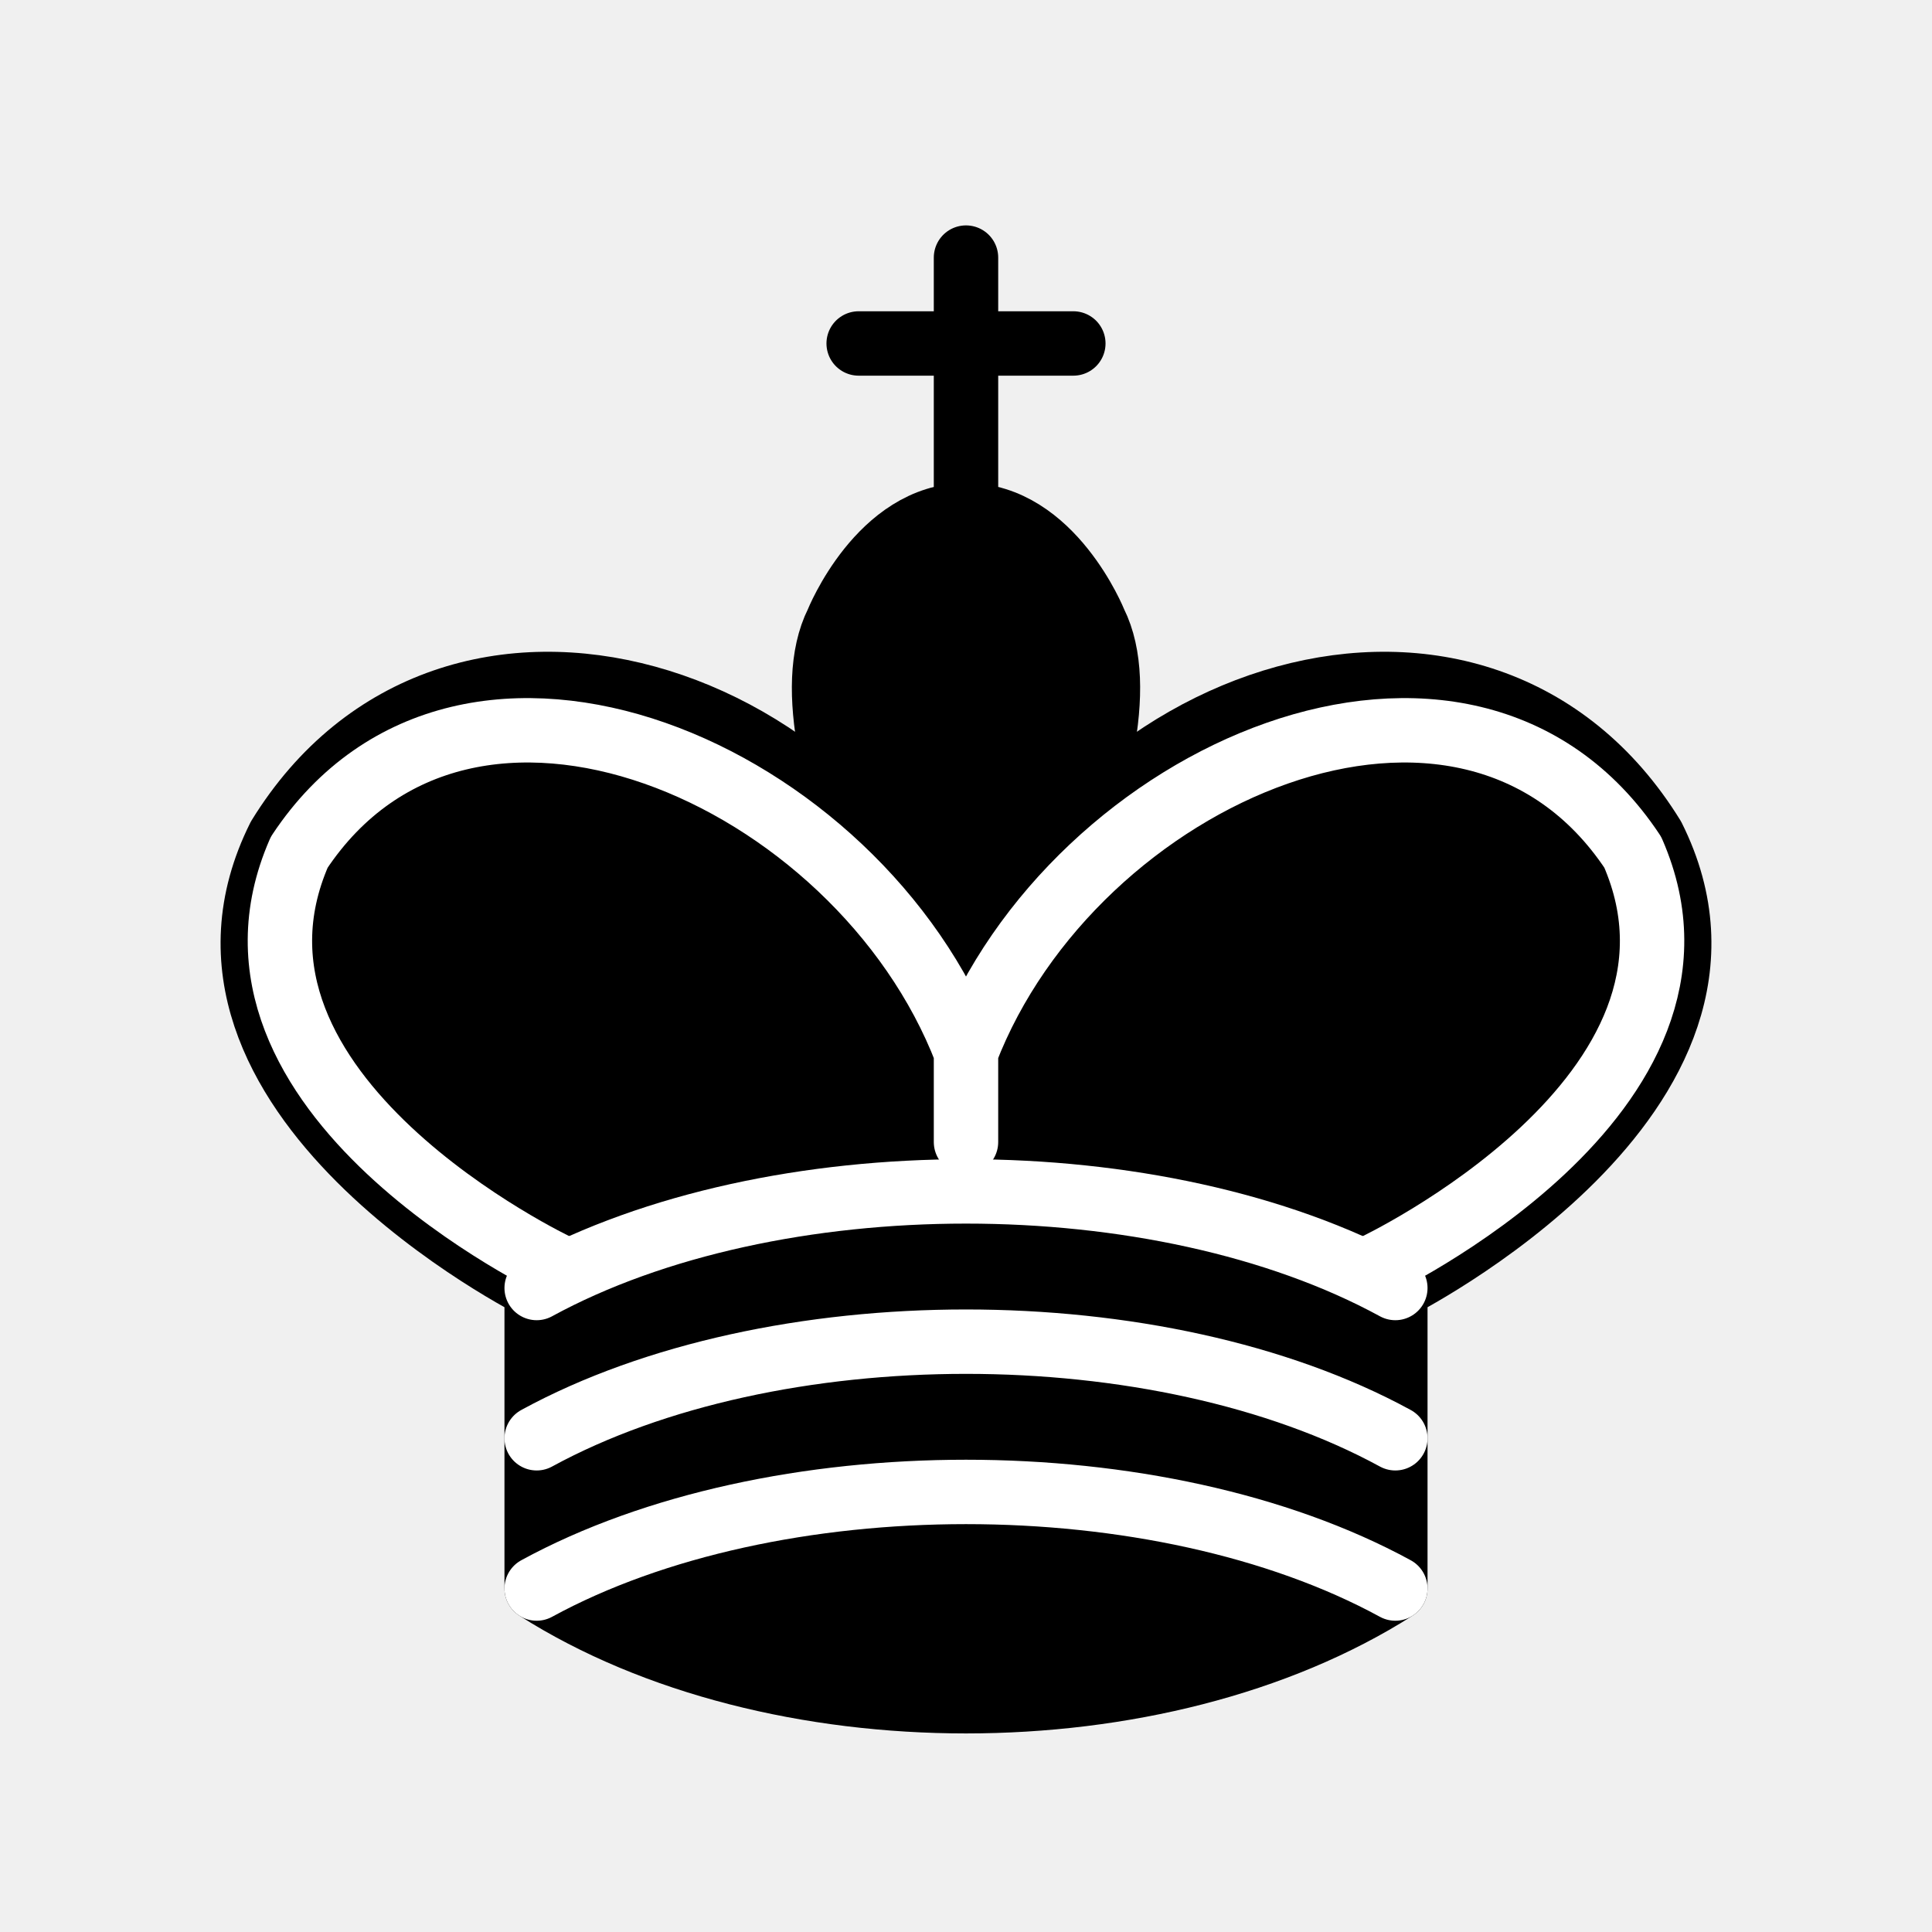
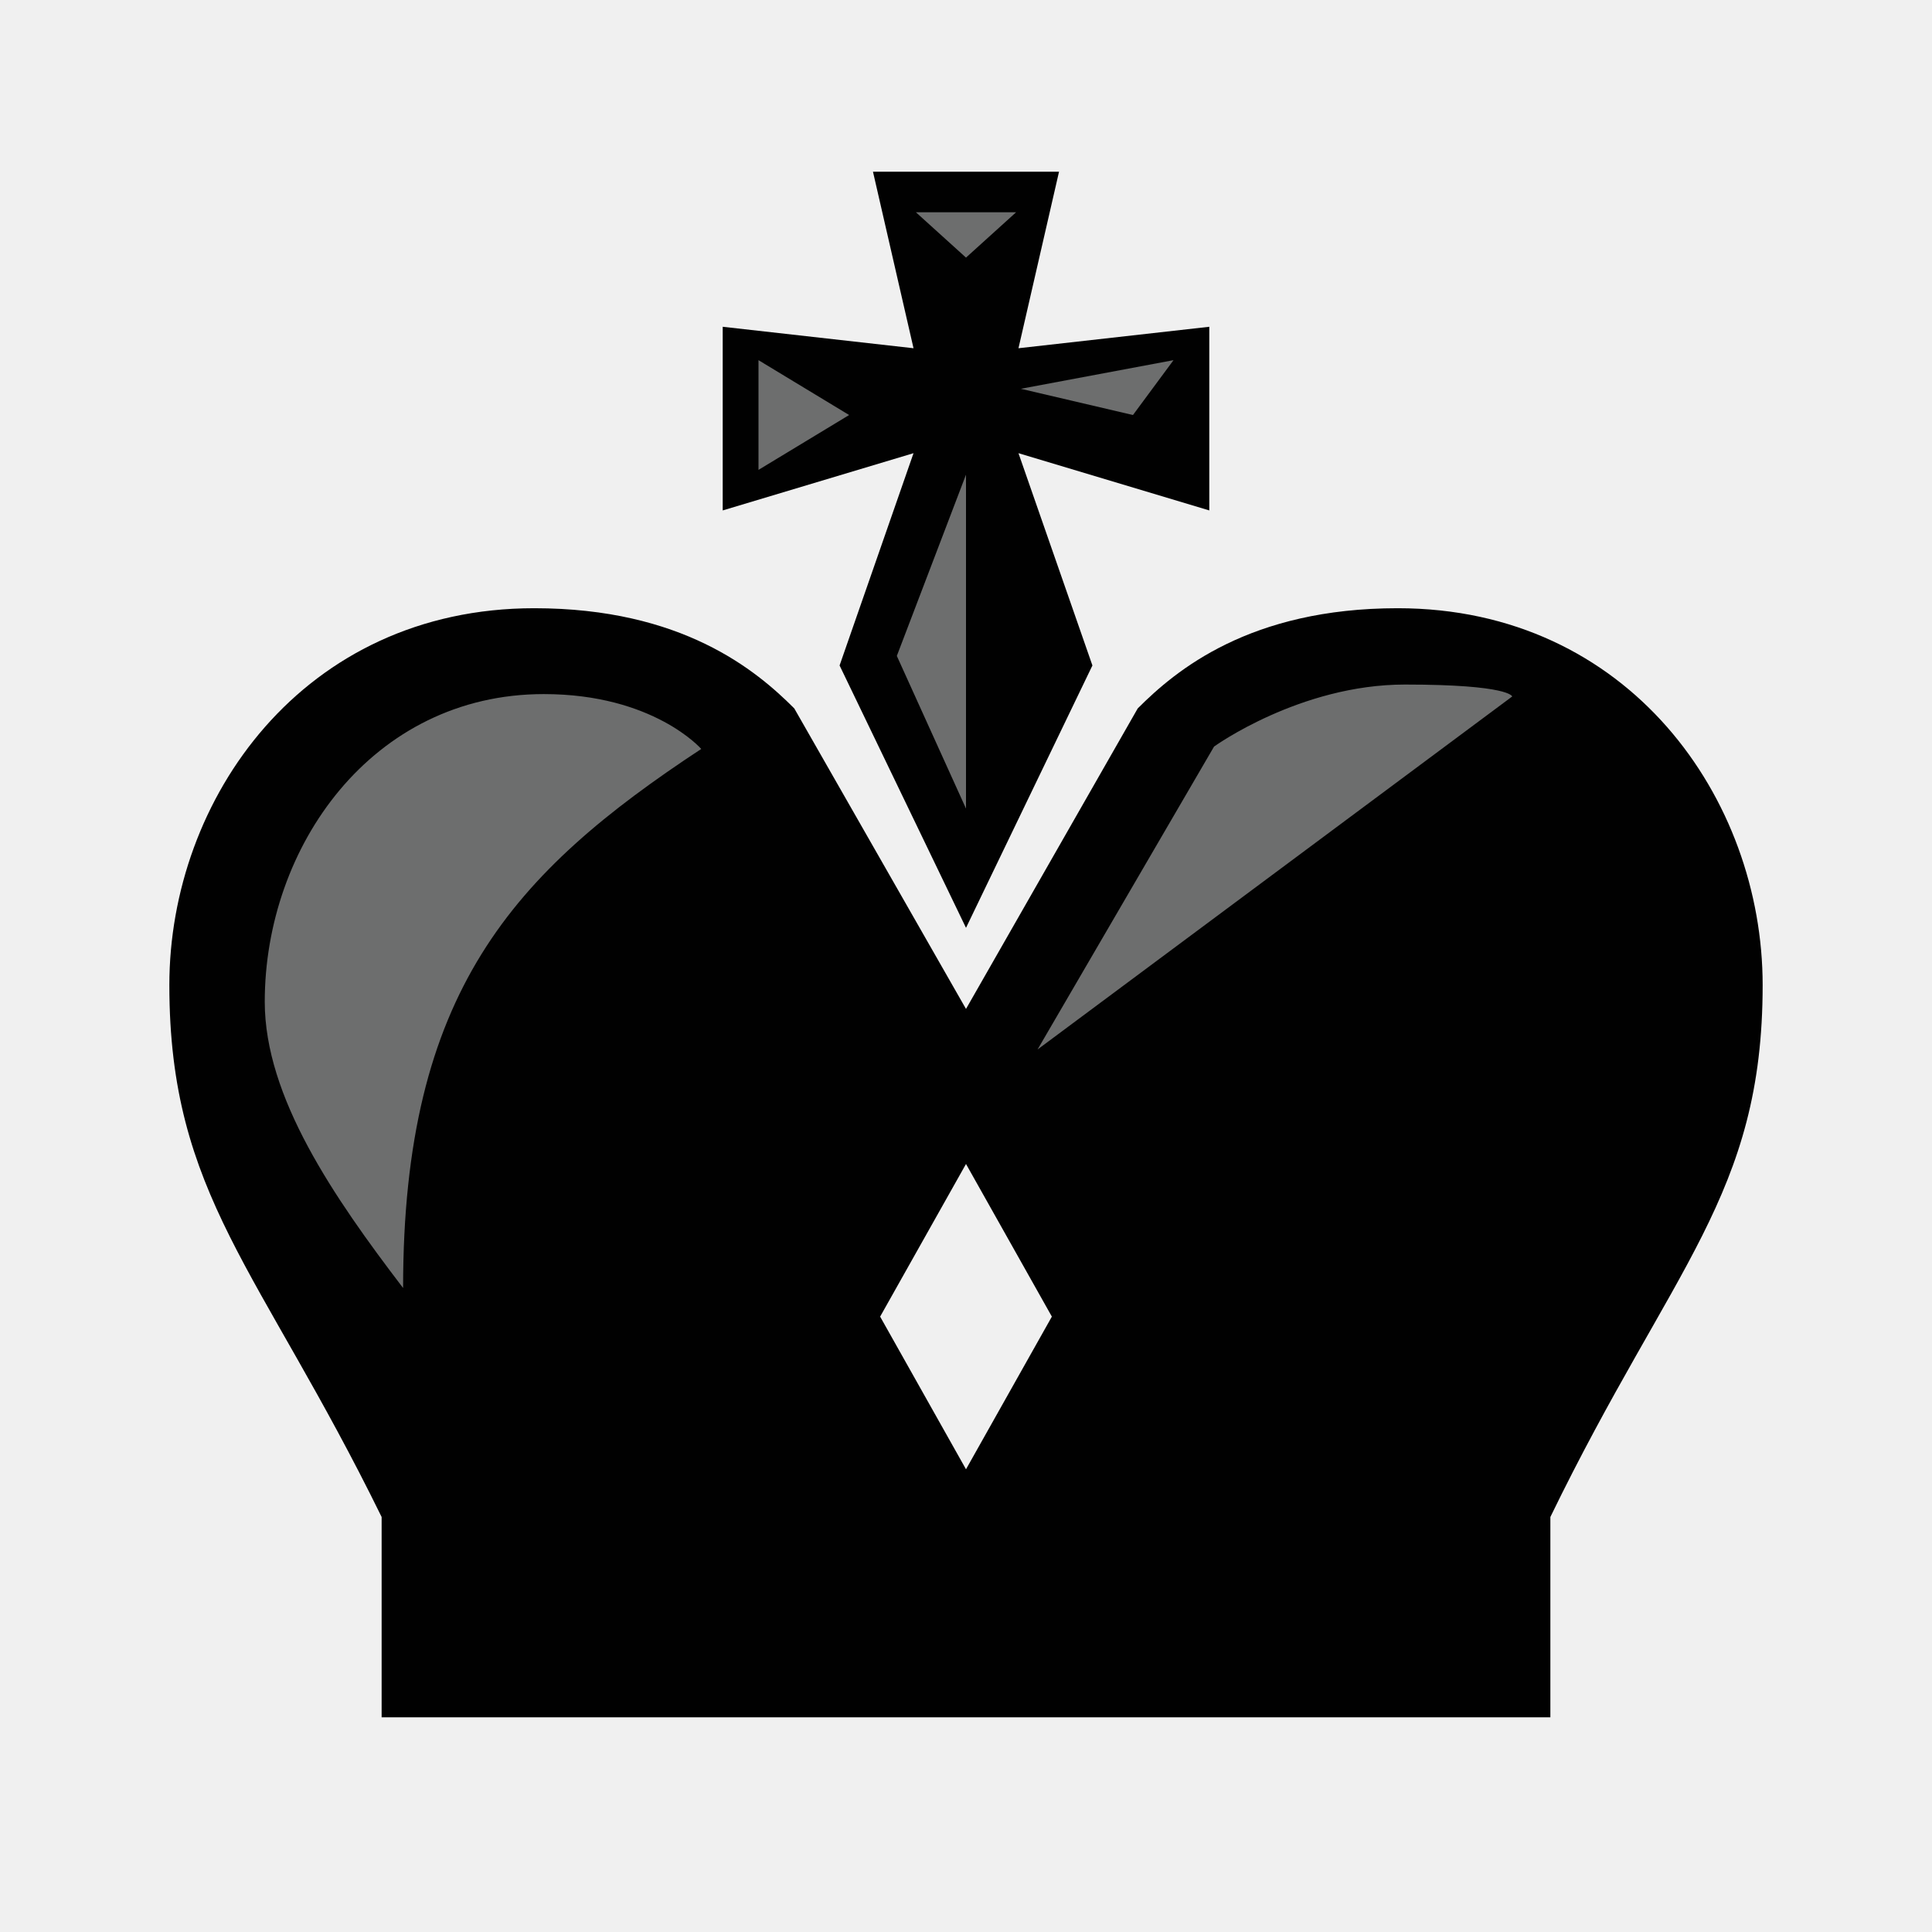
- <svg xmlns="http://www.w3.org/2000/svg" version="1.1" width="45" height="45">
-   <g style="fill:none; fill-opacity:1; fill-rule:evenodd; stroke:#000000; stroke-width:1.5; stroke-linecap:round;stroke-linejoin:round;stroke-miterlimit:4; stroke-dasharray:none; stroke-opacity:1;">
-     <path d="M 22.5,11.63 L 22.5,6" style="fill:none; stroke:#000000; stroke-linejoin:miter;" id="path6570" />
-     <path d="M 22.5,25 C 22.5,25 27,17.5 25.5,14.5 C 25.5,14.5 24.5,12 22.5,12 C 20.5,12 19.5,14.5 19.5,14.5 C 18,17.5 22.5,25 22.5,25" style="fill:#000000;fill-opacity:1; stroke-linecap:butt; stroke-linejoin:miter;" />
-     <path d="M 12.5,37 C 18,40.5 27,40.5 32.5,37 L 32.5,30 C 32.5,30 41.5,25.5 38.5,19.5 C 34.5,13 25,16 22.5,23.5 L 22.5,27 L 22.5,23.5 C 20,16 10.5,13 6.5,19.5 C 3.5,25.5 12.5,30 12.5,30 L 12.5,37" style="fill:#000000; stroke:#000000;" />
-     <path d="M 20,8 L 25,8" style="fill:none; stroke:#000000; stroke-linejoin:miter;" />
-     <path d="M 32,29.5 C 32,29.5 40.5,25.5 38.03,19.85 C 34.15,14 25,18 22.5,24.5 L 22.5,26.6 L 22.5,24.5 C 20,18 10.85,14 6.97,19.85 C 4.5,25.5 13,29.5 13,29.5" style="fill:none; stroke:#ffffff;" />
-     <path d="M 12.5,30 C 18,27 27,27 32.5,30 M 12.5,33.5 C 18,30.5 27,30.5 32.5,33.5 M 12.5,37 C 18,34 27,34 32.5,37" style="fill:none; stroke:#ffffff;" />
-   </g>
+ <svg xmlns="http://www.w3.org/2000/svg" viewBox="0 0 81 81">
+   <style>.st1{fill:#010101}</style>
+   <path d="M0 0h81v81H0z" style="fill:none" />
+   <path d="M58.6 25.5c-6.2 0-9.3 2.6-10.9 4.2l-7.2 12.6-7.2-12.6c-1.6-1.6-4.7-4.2-10.9-4.2-9.7 0-15.3 8-15.3 15.8 0 8.8 3.8 11.9 8.9 22.3V72h49v-8.4c5.1-10.5 8.9-13.5 8.9-22.3 0-7.8-5.6-15.8-15.3-15.8zM40.5 61.6l-3.6-6.4 3.6-6.4 3.6 6.4-3.6 6.4z" class="st1" />
+   <path d="M50.7 21.4v-7.7l-8 .9 1.7-7.4h-7.8l1.7 7.4-8-.9v7.7l8-2.4-3.1 8.9 5.3 11 5.3-11-3.1-8.9z" class="st1" />
+   <path d="m40.5 19.9-2.9 7.6 2.9 6.4zm-17.7 9.2c-7.2 0-11.7 6.4-11.7 12.9 0 4 2.9 8.2 5.8 12 0-12.4 4.6-17.4 12.5-22.6 0 0-2-2.3-6.6-2.3zM43.5 44l7.4-12.7s3.6-2.6 8-2.6 4.5.5 4.5.5L43.5 44zM31.8 15.1l3.8 2.3-3.8 2.3zm17.4 0-6.4 1.2 4.7 1.1zm-6.6-6.2-2.1 1.9-2.1-1.9z" style="fill:#6d6e6e" />
</svg>
